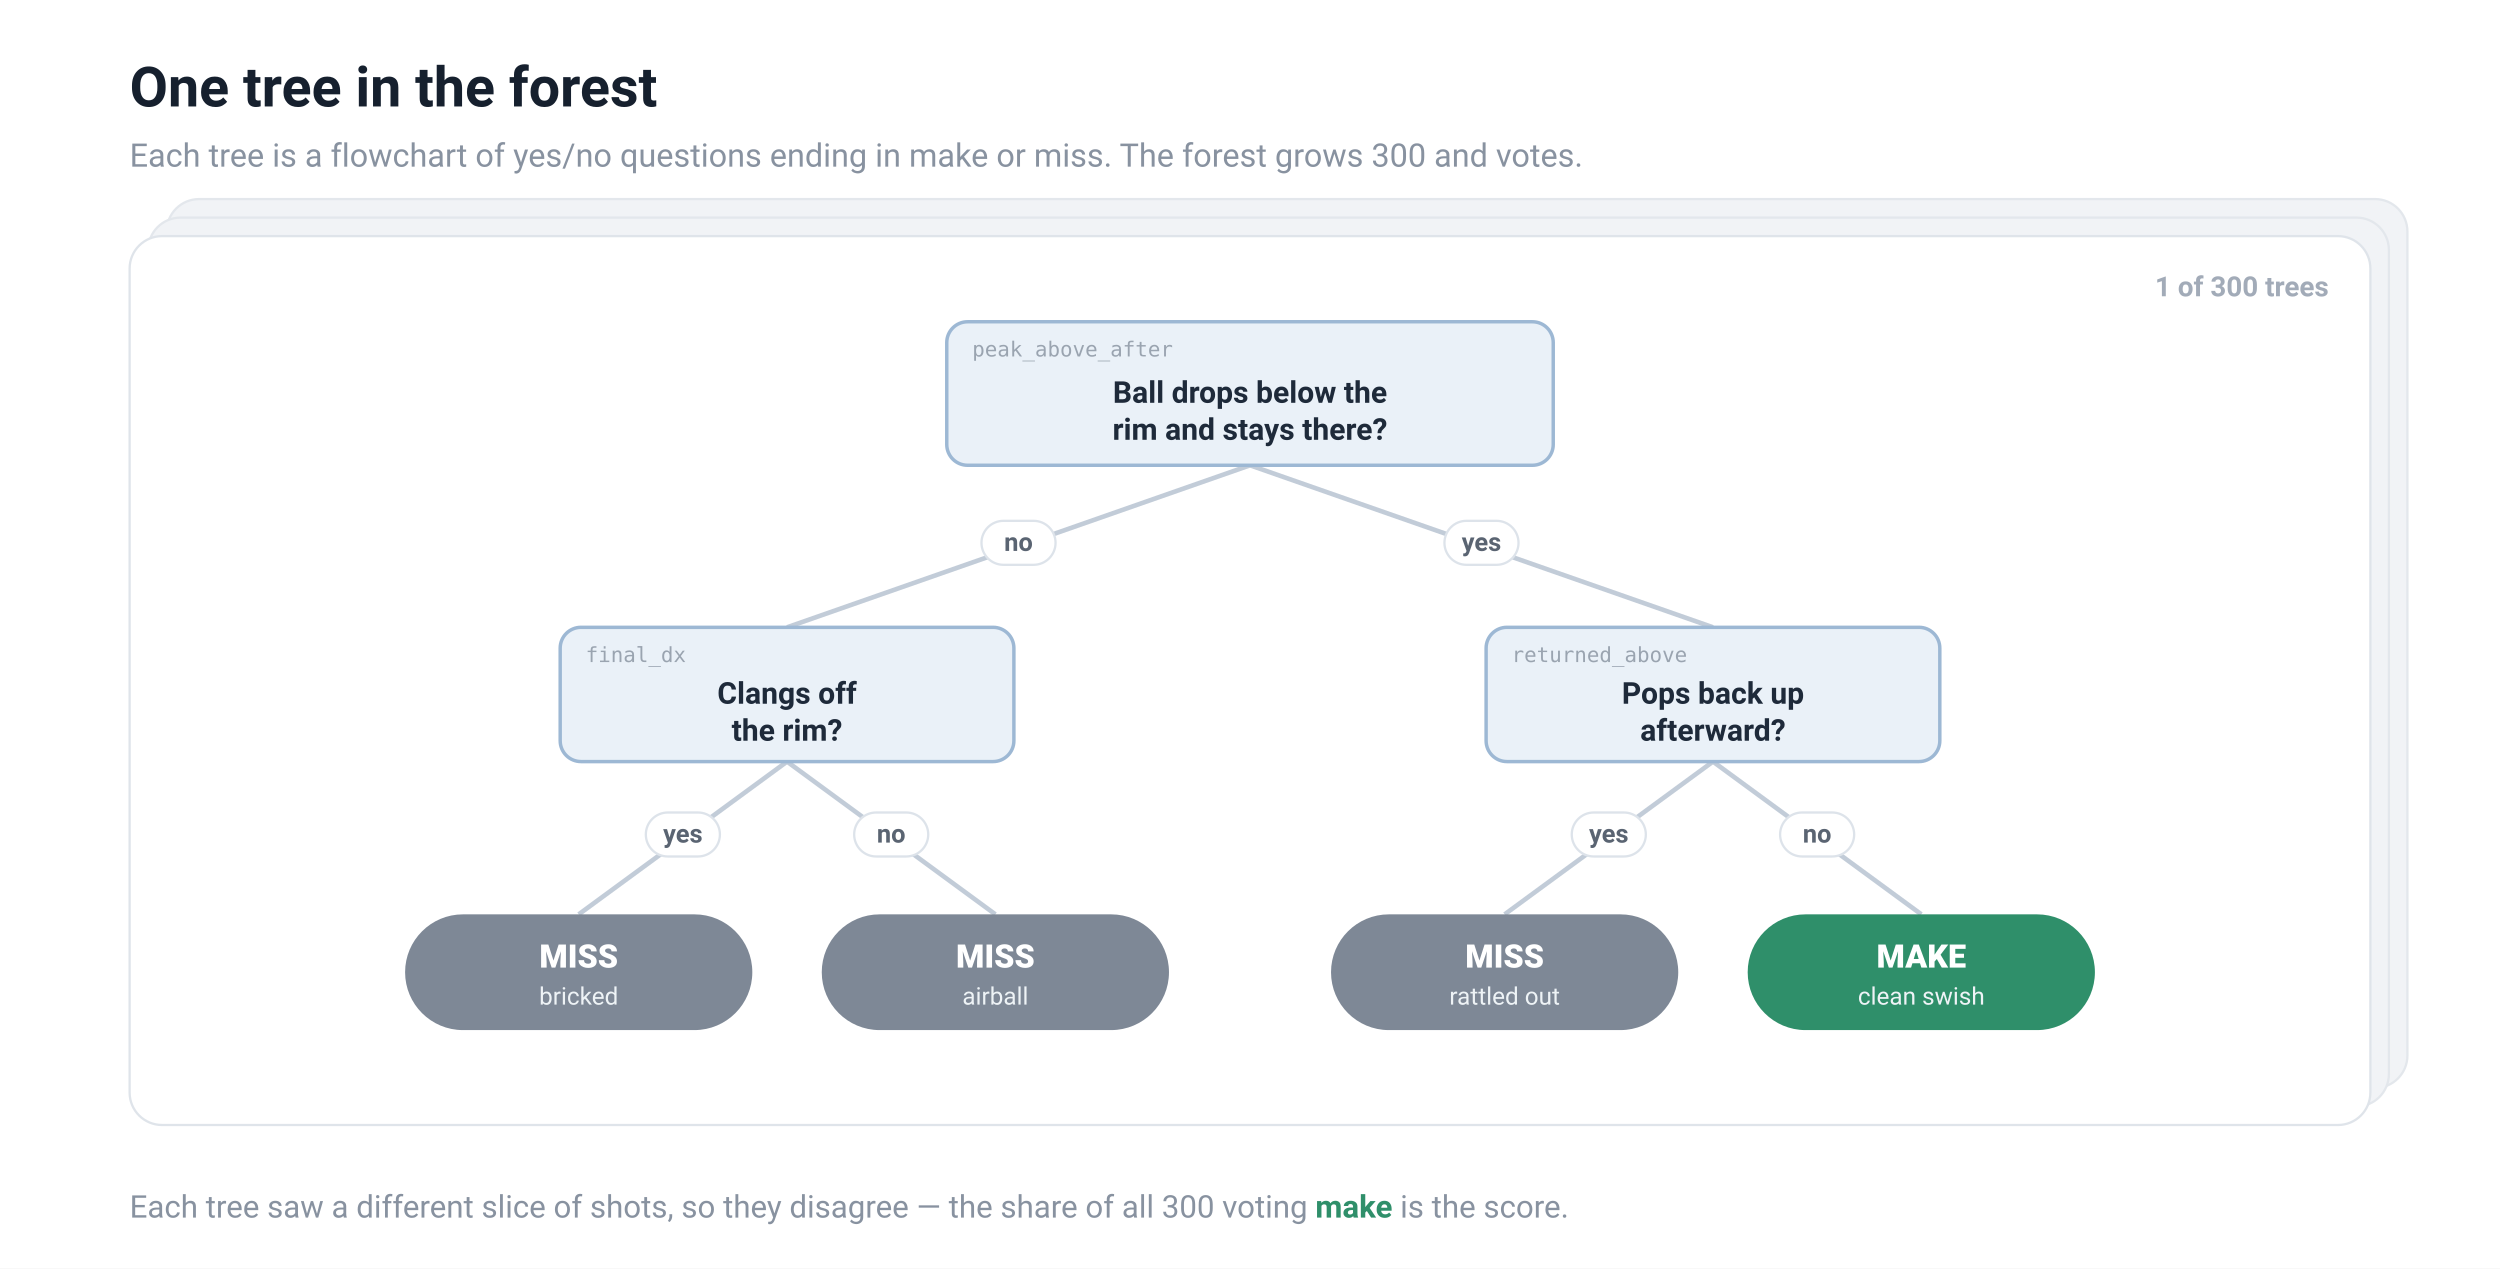
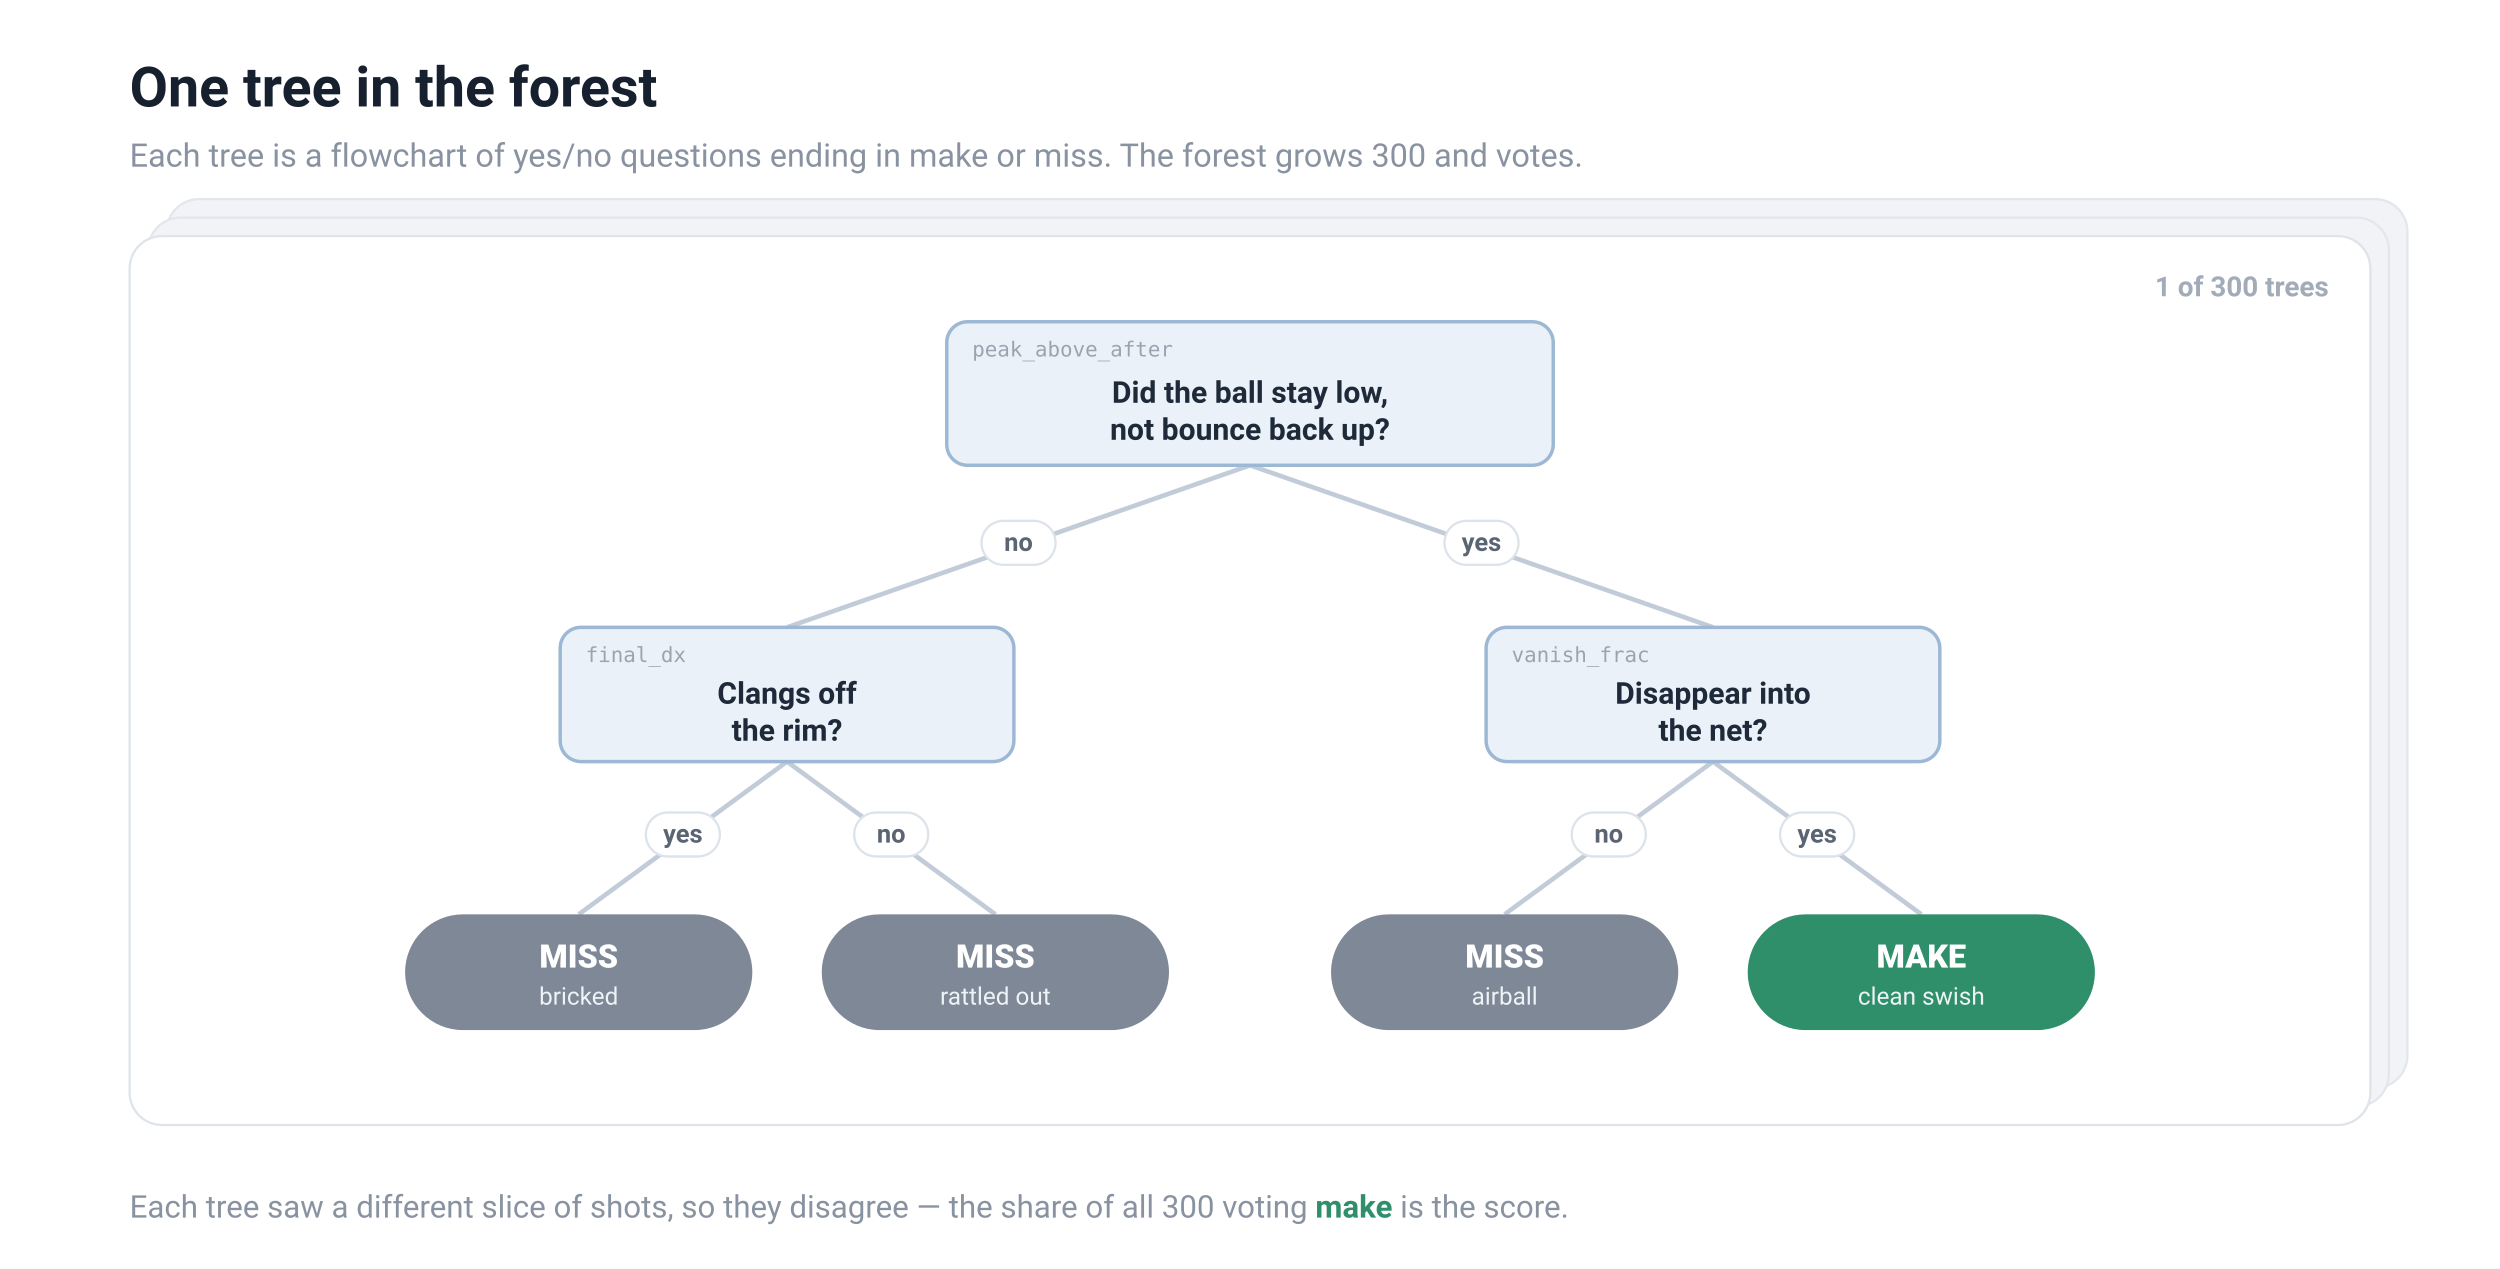
<svg xmlns="http://www.w3.org/2000/svg" width="1080" height="548" viewBox="0 0 1080 548" font-family="system-ui,-apple-system,'Segoe UI',Roboto,Helvetica,Arial,sans-serif">
  <rect width="1080" height="548" fill="#ffffff" />
  <text x="56" y="46" font-size="24" font-weight="700" fill="#16202e">One tree in the forest</text>
  <text x="56" y="72" font-size="14" fill="#8892a0">Each tree is a flowchart of yes/no questions ending in make or miss. The forest grows 300 and votes.</text>
  <rect x="72" y="86" width="968" height="384" rx="14" fill="#f1f3f6" stroke="#e3e7ec" />
  <rect x="64" y="94" width="968" height="384" rx="14" fill="#f1f3f6" stroke="#e3e7ec" />
  <rect x="56" y="102" width="968" height="384" rx="14" fill="#ffffff" stroke="#dfe4ea" />
  <text x="1006" y="128" font-size="12" font-weight="700" text-anchor="end" fill="#a2abb8">1 of 300 trees</text>
  <line x1="540" y1="201" x2="340" y2="271" stroke="#c2ccd8" stroke-width="2" />
  <rect x="424.0" y="225.0" width="32" height="19" rx="9.5" fill="#fff" stroke="#dde3ea" />
  <text x="440.0" y="238" font-size="11" font-weight="700" text-anchor="middle" fill="#5a6472">no</text>
  <line x1="540" y1="201" x2="740" y2="271" stroke="#c2ccd8" stroke-width="2" />
  <rect x="624.0" y="225.0" width="32" height="19" rx="9.5" fill="#fff" stroke="#dde3ea" />
  <text x="640.0" y="238" font-size="11" font-weight="700" text-anchor="middle" fill="#5a6472">yes</text>
  <line x1="340" y1="329" x2="250" y2="395" stroke="#c2ccd8" stroke-width="2" />
  <rect x="279.0" y="351.0" width="32" height="19" rx="9.5" fill="#fff" stroke="#dde3ea" />
  <text x="295.0" y="364" font-size="11" font-weight="700" text-anchor="middle" fill="#5a6472">yes</text>
  <line x1="340" y1="329" x2="430" y2="395" stroke="#c2ccd8" stroke-width="2" />
  <rect x="369.0" y="351.0" width="32" height="19" rx="9.5" fill="#fff" stroke="#dde3ea" />
  <text x="385.0" y="364" font-size="11" font-weight="700" text-anchor="middle" fill="#5a6472">no</text>
  <line x1="740" y1="329" x2="650" y2="395" stroke="#c2ccd8" stroke-width="2" />
  <rect x="679.0" y="351.0" width="32" height="19" rx="9.5" fill="#fff" stroke="#dde3ea" />
-   <text x="695.0" y="364" font-size="11" font-weight="700" text-anchor="middle" fill="#5a6472">yes</text>
+   <text x="695.0" y="364" font-size="11" font-weight="700" text-anchor="middle" fill="#5a6472">no</text>
  <line x1="740" y1="329" x2="830" y2="395" stroke="#c2ccd8" stroke-width="2" />
  <rect x="769.0" y="351.0" width="32" height="19" rx="9.5" fill="#fff" stroke="#dde3ea" />
-   <text x="785.0" y="364" font-size="11" font-weight="700" text-anchor="middle" fill="#5a6472">no</text>
+   <text x="785.0" y="364" font-size="11" font-weight="700" text-anchor="middle" fill="#5a6472">yes</text>
  <rect x="409.0" y="139.0" width="262" height="62" rx="9" fill="#eaf1f8" stroke="#9db8d4" stroke-width="1.5" />
  <text x="420" y="154" font-size="9" font-family="ui-monospace,'SF Mono',Menlo,Consolas,monospace" fill="#9aa4b0">peak_above_after</text>
-   <text x="540" y="174" font-size="13" font-weight="600" text-anchor="middle" fill="#1e2a3a">Ball drops below the</text>
-   <text x="540" y="190" font-size="13" font-weight="600" text-anchor="middle" fill="#1e2a3a">rim and stays there?</text>
+   <text x="540" y="174" font-size="13" font-weight="600" text-anchor="middle" fill="#1e2a3a">Did the ball stay low,</text>
+   <text x="540" y="190" font-size="13" font-weight="600" text-anchor="middle" fill="#1e2a3a">not bounce back up?</text>
  <rect x="242.0" y="271.0" width="196" height="58" rx="9" fill="#eaf1f8" stroke="#9db8d4" stroke-width="1.5" />
  <text x="253" y="286" font-size="9" font-family="ui-monospace,'SF Mono',Menlo,Consolas,monospace" fill="#9aa4b0">final_dx</text>
  <text x="340" y="304" font-size="13" font-weight="600" text-anchor="middle" fill="#1e2a3a">Clangs off</text>
  <text x="340" y="320" font-size="13" font-weight="600" text-anchor="middle" fill="#1e2a3a">the rim?</text>
  <rect x="642.0" y="271.0" width="196" height="58" rx="9" fill="#eaf1f8" stroke="#9db8d4" stroke-width="1.5" />
-   <text x="653" y="286" font-size="9" font-family="ui-monospace,'SF Mono',Menlo,Consolas,monospace" fill="#9aa4b0">returned_above</text>
-   <text x="740" y="304" font-size="13" font-weight="600" text-anchor="middle" fill="#1e2a3a">Pops back up</text>
-   <text x="740" y="320" font-size="13" font-weight="600" text-anchor="middle" fill="#1e2a3a">afterward?</text>
+   <text x="653" y="286" font-size="9" font-family="ui-monospace,'SF Mono',Menlo,Consolas,monospace" fill="#9aa4b0">vanish_frac</text>
+   <text x="740" y="304" font-size="13" font-weight="600" text-anchor="middle" fill="#1e2a3a">Disappear into</text>
+   <text x="740" y="320" font-size="13" font-weight="600" text-anchor="middle" fill="#1e2a3a">the net?</text>
  <rect x="175.0" y="395.0" width="150" height="50" rx="25.0" fill="#7e8896" />
  <text x="250" y="418" font-size="14" font-weight="800" text-anchor="middle" fill="#fff">MISS</text>
  <text x="250" y="434" font-size="10.5" text-anchor="middle" fill="#eef3f6">bricked</text>
  <rect x="355.0" y="395.0" width="150" height="50" rx="25.0" fill="#7e8896" />
  <text x="430" y="418" font-size="14" font-weight="800" text-anchor="middle" fill="#fff">MISS</text>
-   <text x="430" y="434" font-size="10.5" text-anchor="middle" fill="#eef3f6">airball</text>
+   <text x="430" y="434" font-size="10.5" text-anchor="middle" fill="#eef3f6">rattled out</text>
  <rect x="575.0" y="395.0" width="150" height="50" rx="25.0" fill="#7e8896" />
  <text x="650" y="418" font-size="14" font-weight="800" text-anchor="middle" fill="#fff">MISS</text>
-   <text x="650" y="434" font-size="10.5" text-anchor="middle" fill="#eef3f6">rattled out</text>
+   <text x="650" y="434" font-size="10.5" text-anchor="middle" fill="#eef3f6">airball</text>
  <rect x="755.0" y="395.0" width="150" height="50" rx="25.0" fill="#2f8f6a" />
  <text x="830" y="418" font-size="14" font-weight="800" text-anchor="middle" fill="#fff">MAKE</text>
  <text x="830" y="434" font-size="10.5" text-anchor="middle" fill="#eef3f6">clean swish</text>
  <text x="56" y="526" font-size="13.5" fill="#8892a0">Each tree saw a different slice of shots, so they disagree — the share of all 300 voting <tspan font-weight="700" fill="#2f8f6a">make</tspan> is the score.</text>
</svg>
